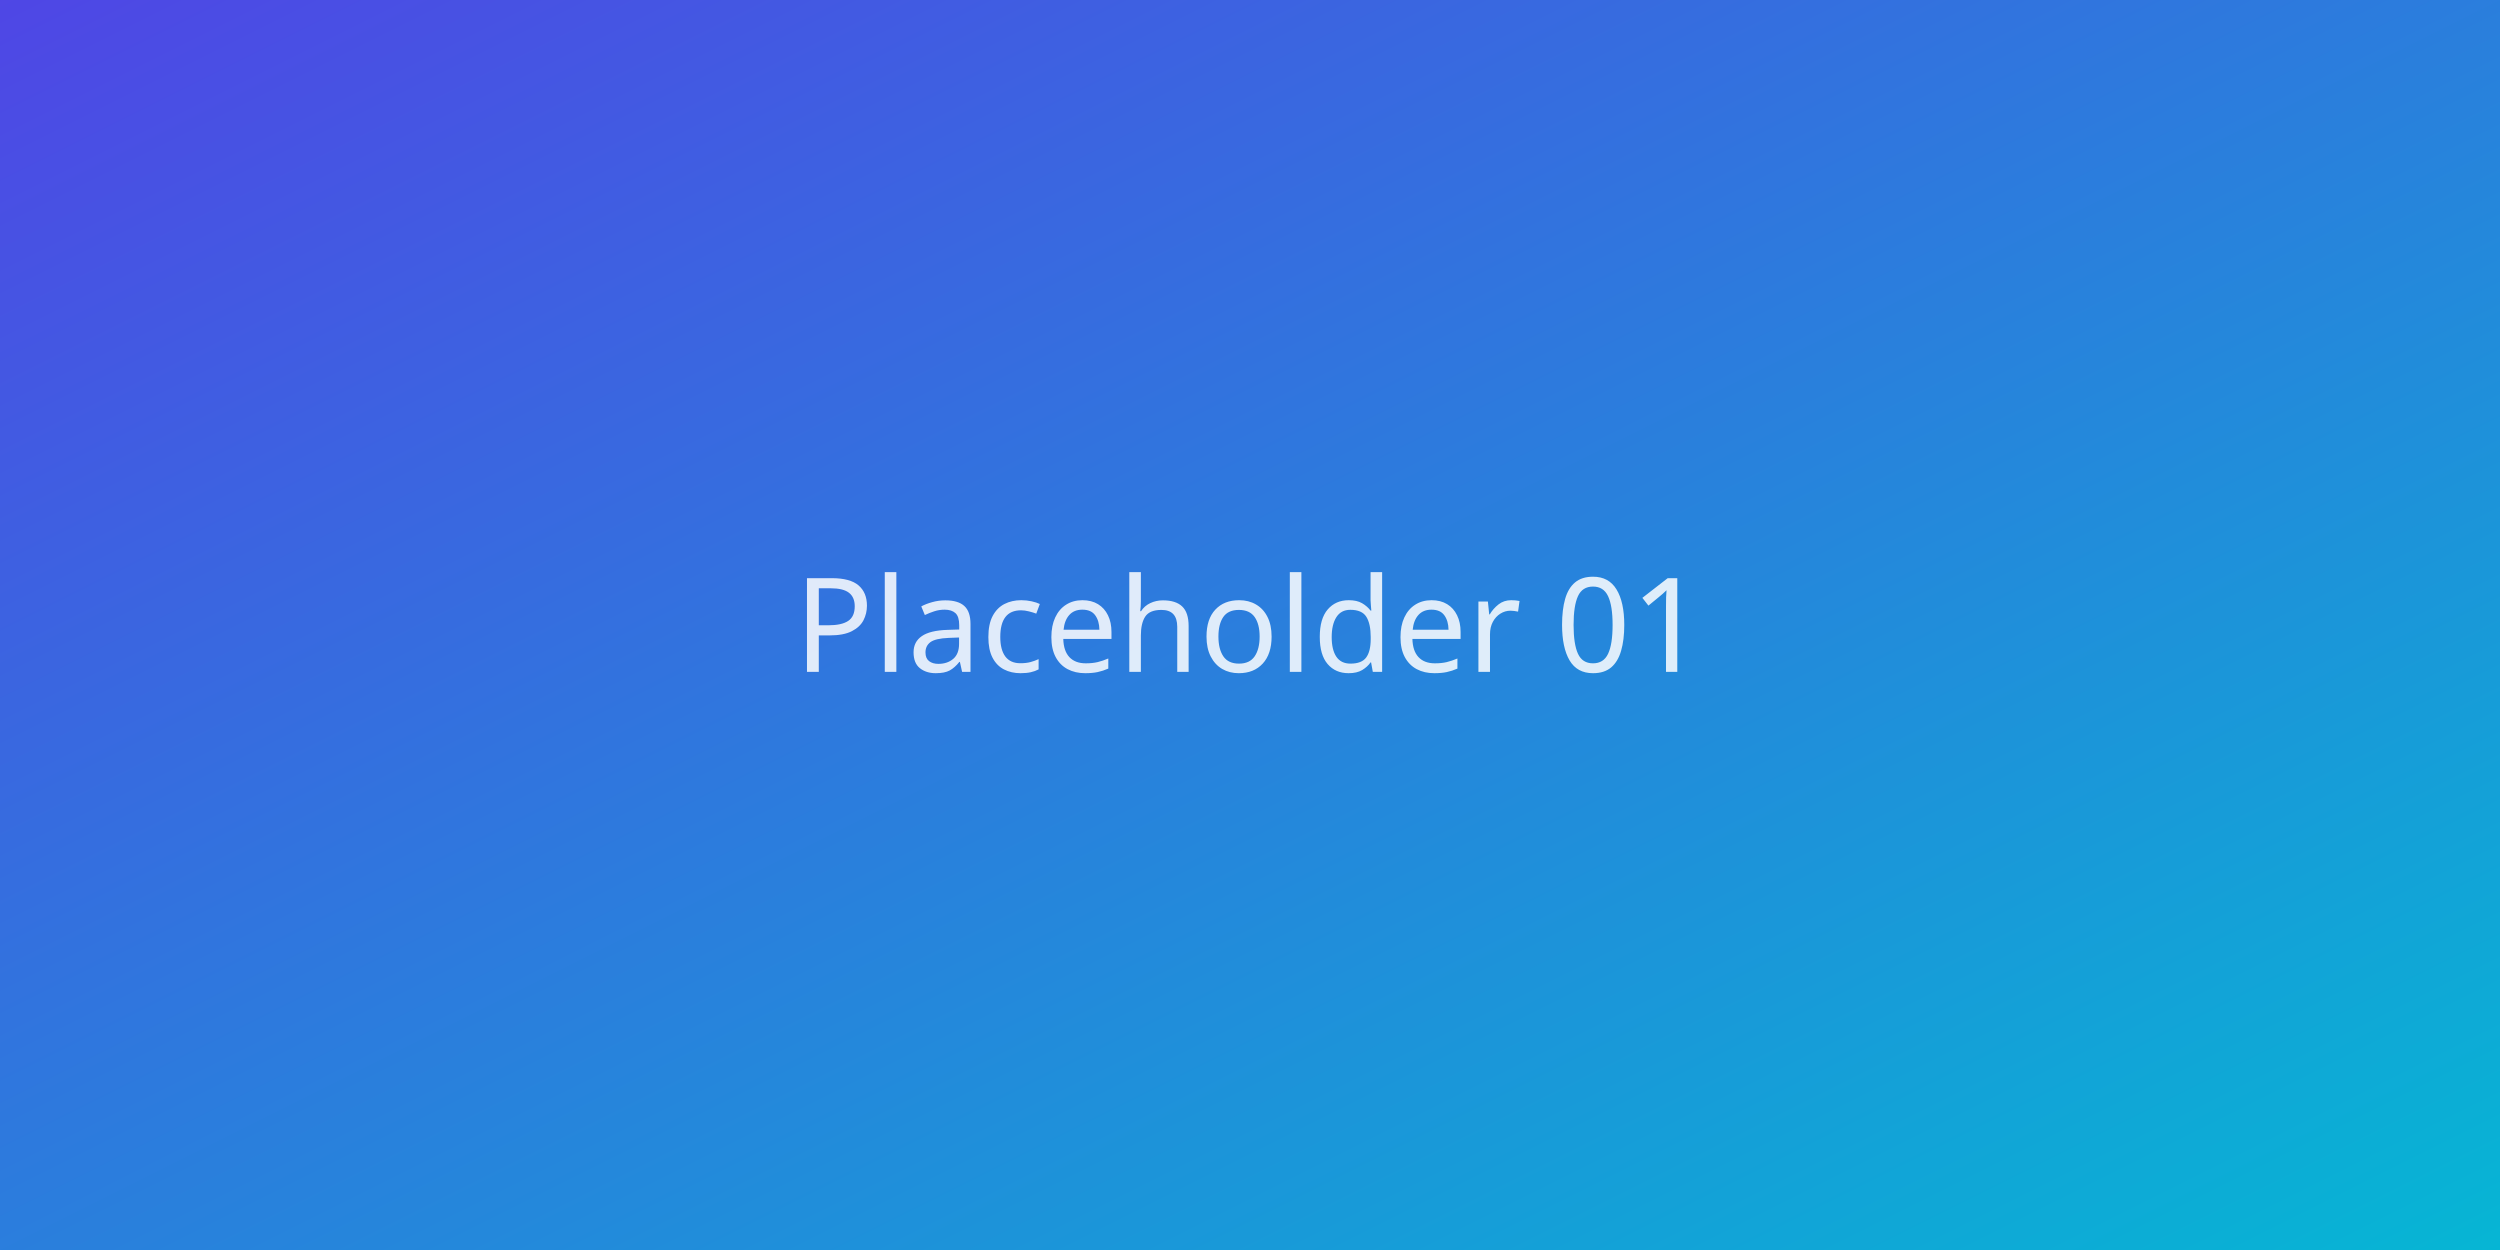
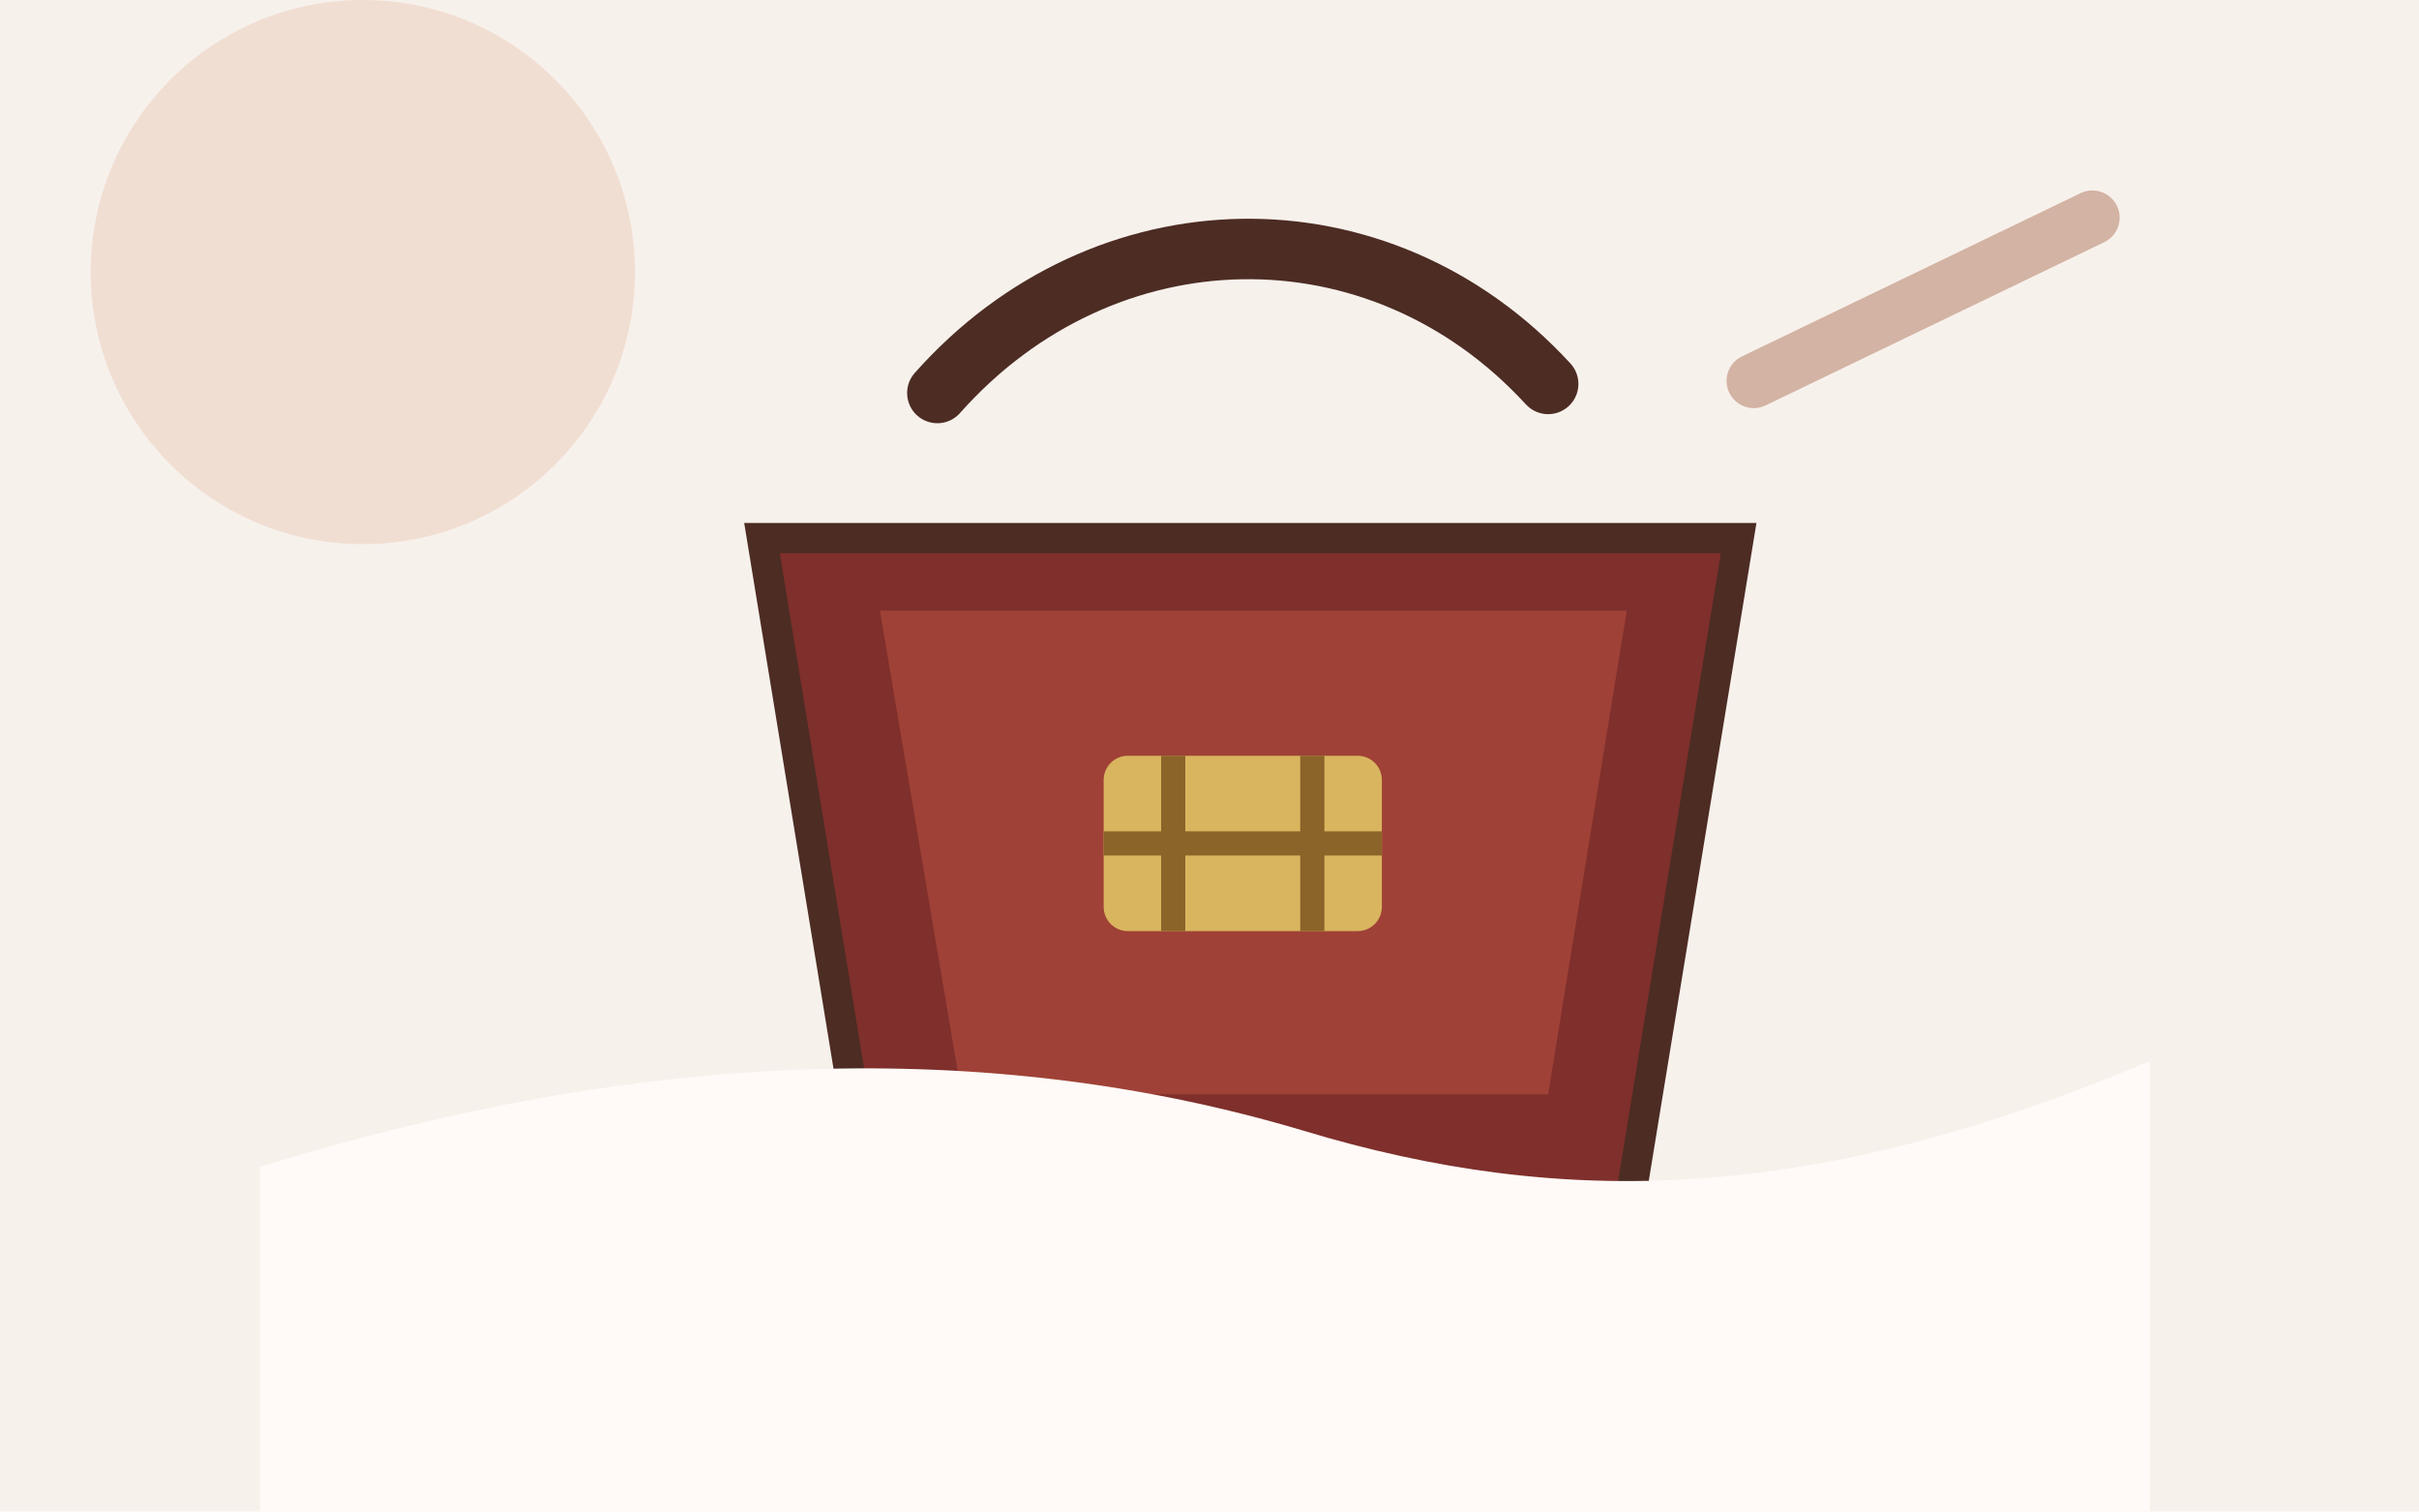
- <svg xmlns="http://www.w3.org/2000/svg" viewBox="0 0 800 400">
-   <defs>
-     <linearGradient id="g1" x1="0" y1="0" x2="1" y2="1">
-       <stop offset="0" stop-color="#4f46e5" />
-       <stop offset="1" stop-color="#06b6d4" />
-     </linearGradient>
-   </defs>
-   <rect width="800" height="400" fill="url(#g1)" />
-   <text x="400" y="215" font-family="system-ui, sans-serif" font-size="42" fill="rgba(255,255,255,0.85)" text-anchor="middle">Placeholder 01</text>
+ <svg xmlns="http://www.w3.org/2000/svg" viewBox="0 0 800 500" role="img" aria-label="Leather handbag on a light surface">
+   <rect width="800" height="500" fill="#f7f1ec" />
+   <circle cx="120" cy="90" r="90" fill="#f1ded2" />
+   <path d="M310 130c55-62 146-64 202-3" fill="none" stroke="#4c2c23" stroke-width="20" stroke-linecap="round" />
+   <path d="M252 178h323l-36 220H288z" fill="#7f2f2c" />
+   <path d="M291 202h247l-26 160H318z" fill="#9f4136" />
+   <path d="M252 178h323l-36 220H288z" fill="none" stroke="#4c2c23" stroke-width="10" />
+   <rect x="365" y="250" width="92" height="58" rx="8" fill="#d9b55f" />
+   <path d="M388 250v58M434 250v58M365 279h92" stroke="#8b6429" stroke-width="8" />
+   <path d="M580 126l112-54" stroke="#d3b3a3" stroke-width="18" stroke-linecap="round" />
+   <path d="M86 386c126-39 241-43 345-12 86 26 169 24 280-23v149H86z" fill="#fffaf7" />
</svg>
